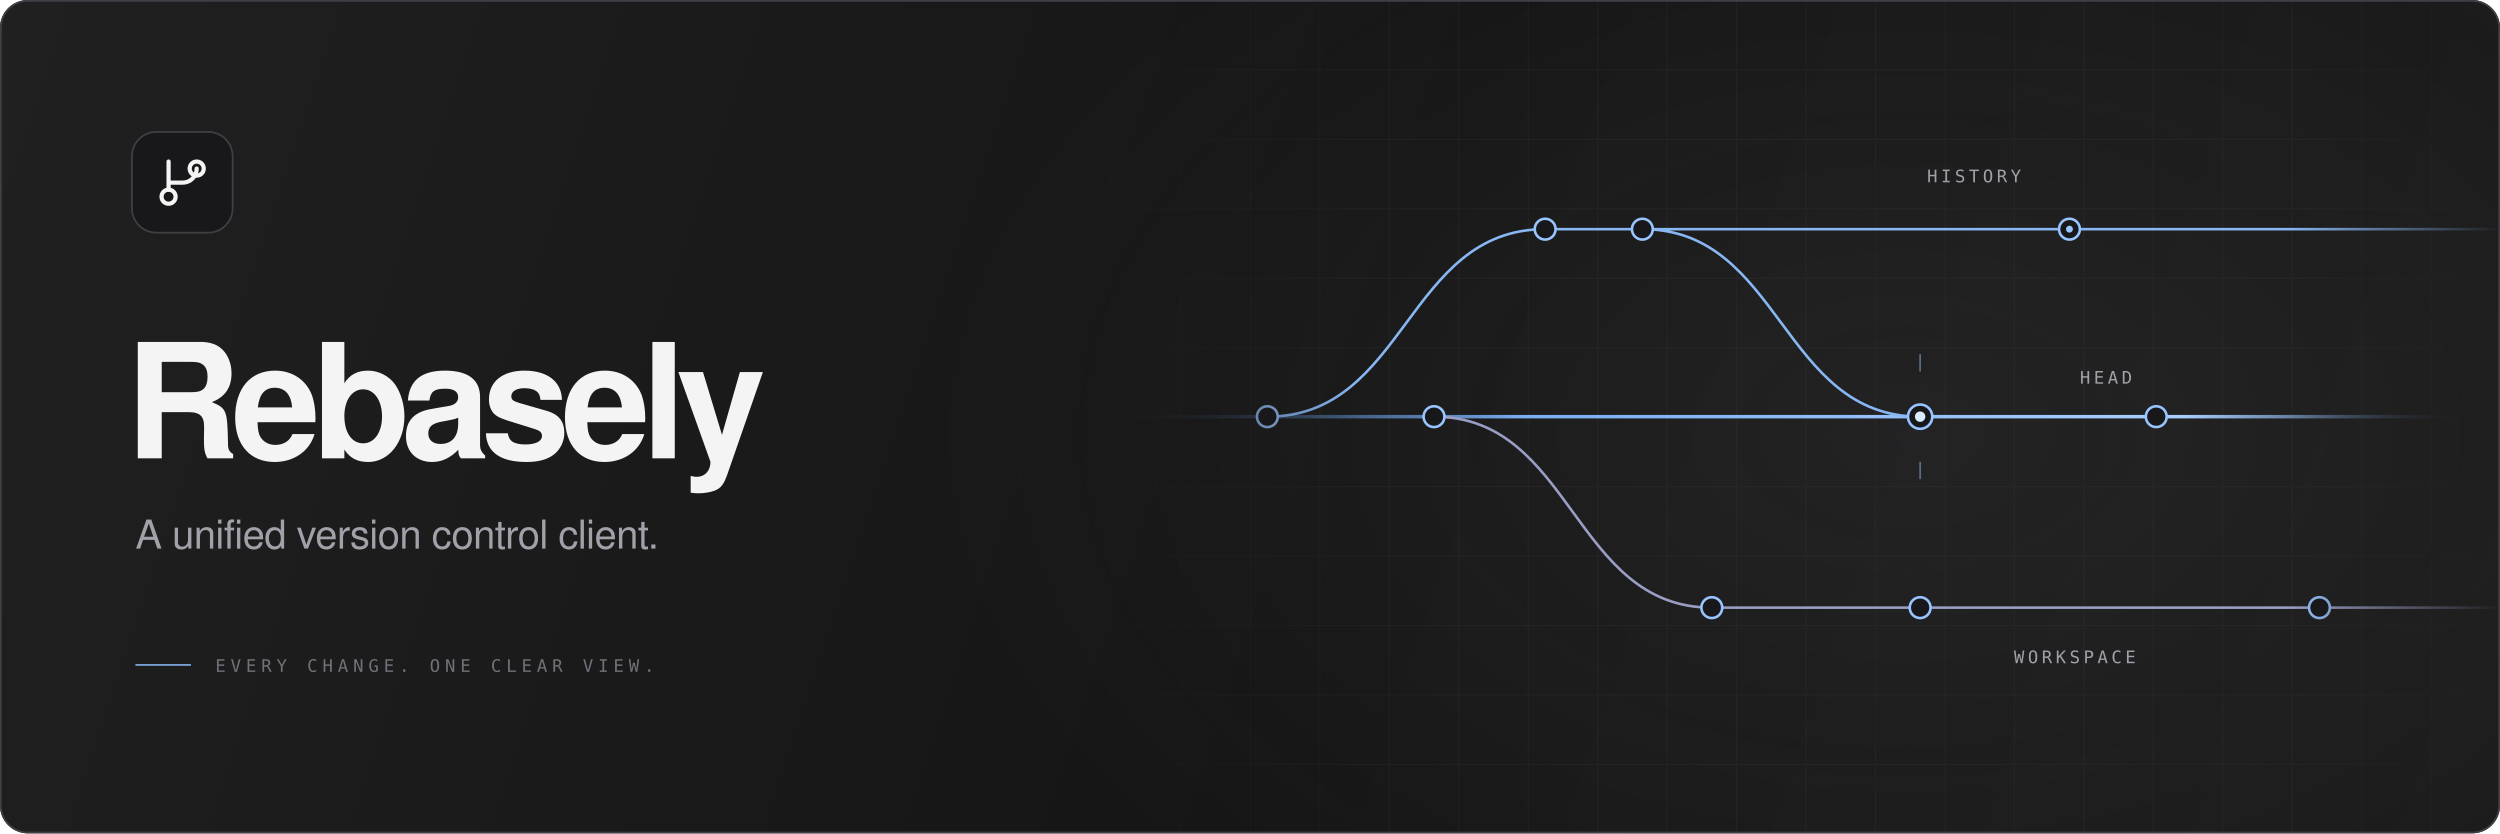
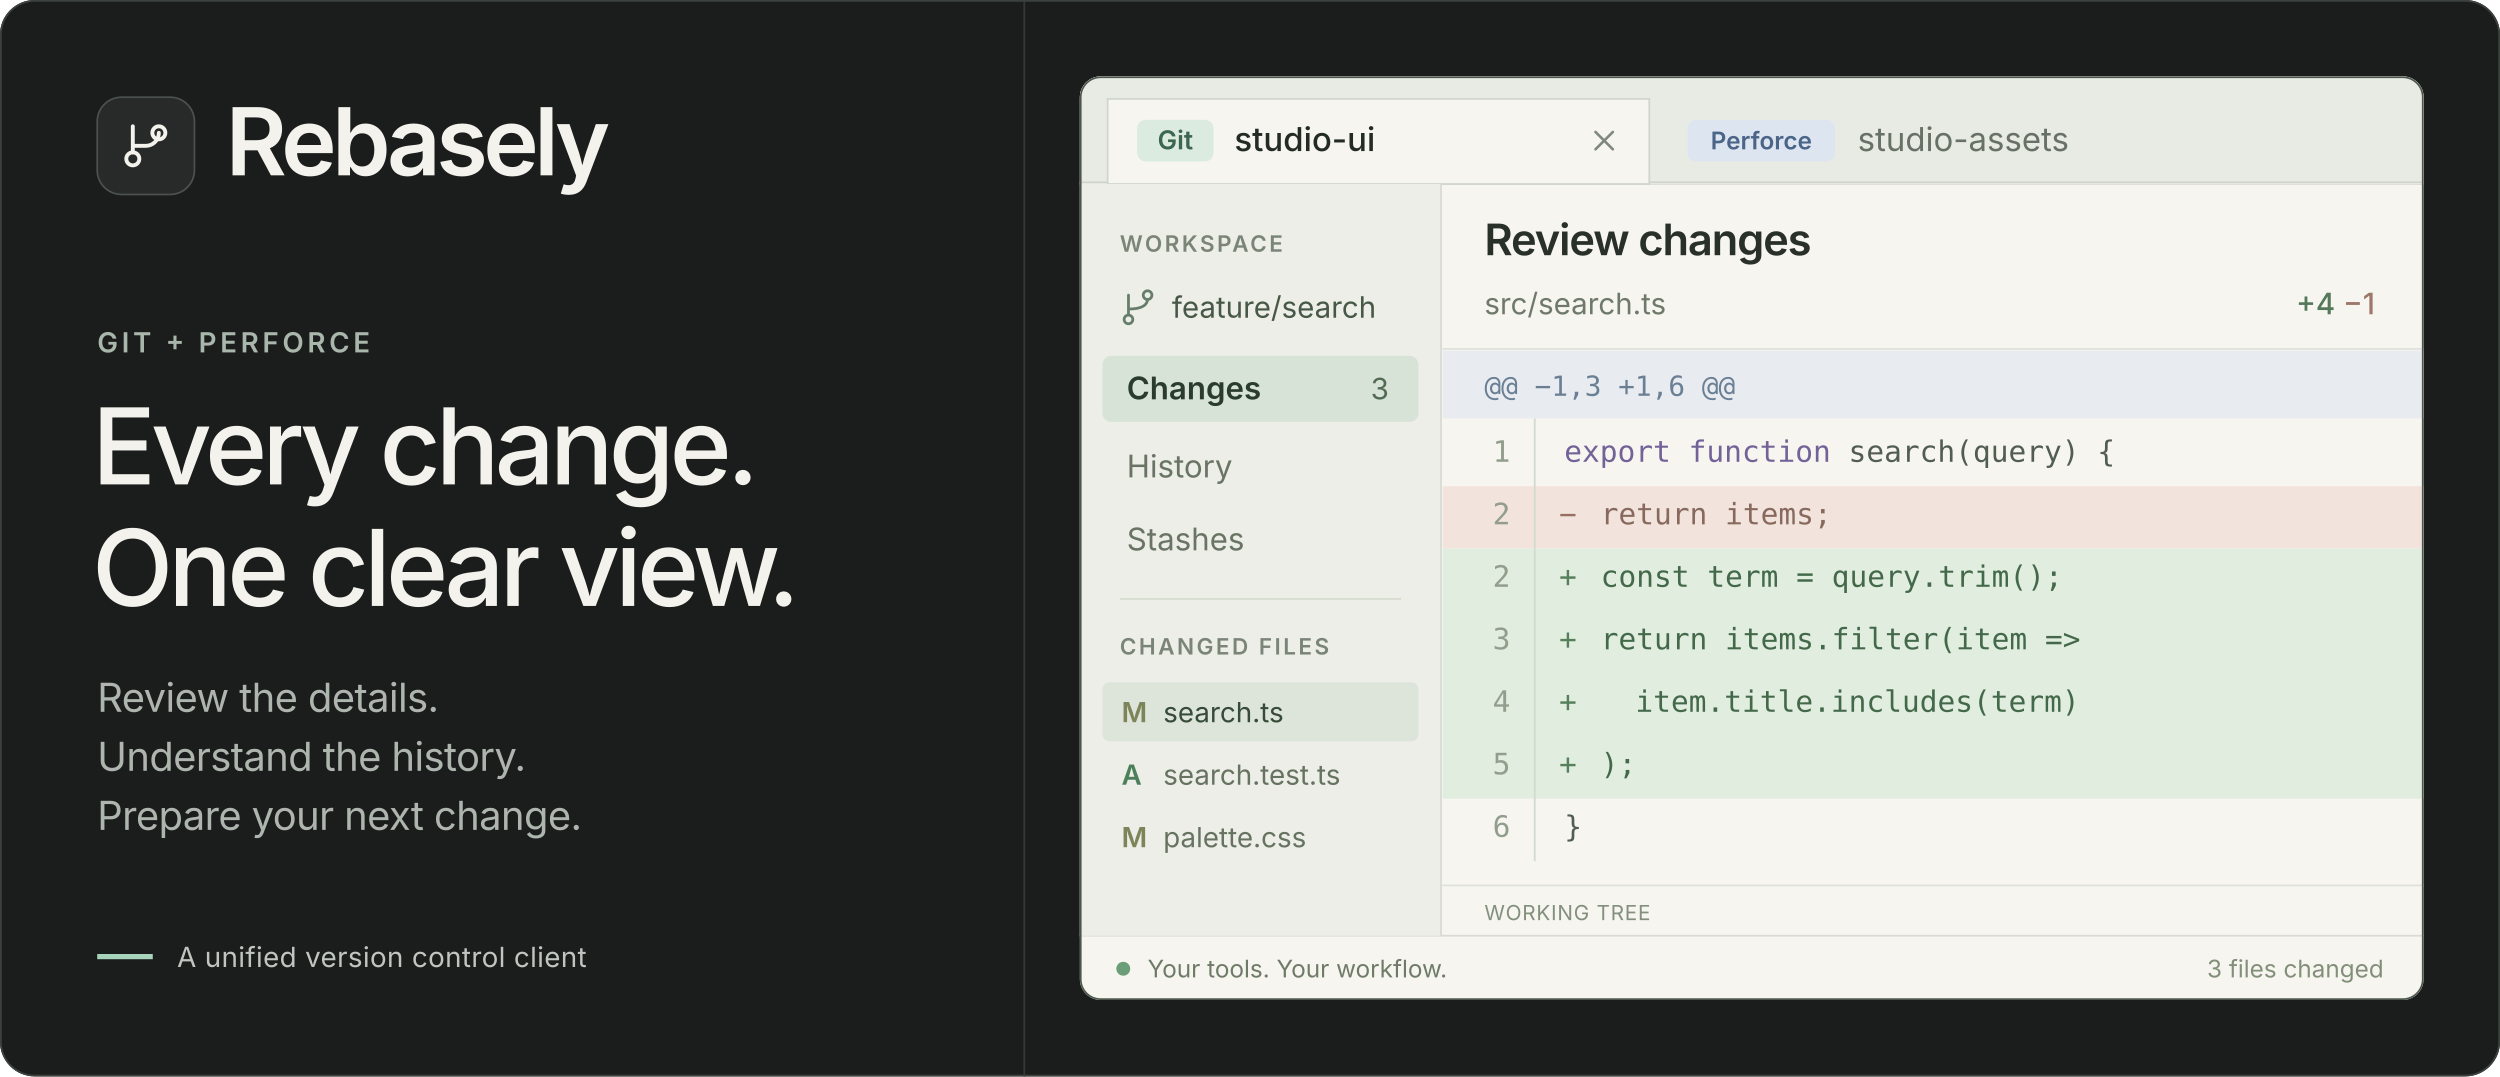
- <svg xmlns="http://www.w3.org/2000/svg" width="1440" height="480" viewBox="0 0 1440 480" fill="none" role="img" aria-labelledby="title desc">
+ <svg xmlns="http://www.w3.org/2000/svg" width="1440" height="620" viewBox="0 0 1440 620" fill="none" role="img" aria-labelledby="title desc">
  <defs>
-     <linearGradient id="surface" x1="0" y1="0" x2="1440" y2="480" gradientUnits="userSpaceOnUse">
-       <stop stop-color="#202020" />
-       <stop offset=".55" stop-color="#151515" />
-       <stop offset="1" stop-color="#1B1B1B" />
-     </linearGradient>
-     <radialGradient id="light">
-       <stop stop-color="#71717A" stop-opacity=".13" />
-       <stop offset="1" stop-color="#71717A" stop-opacity="0" />
-     </radialGradient>
-     <linearGradient id="line" x1="650" y1="240" x2="1410" y2="240" gradientUnits="userSpaceOnUse">
-       <stop stop-color="#3E6DA8" stop-opacity="0" />
-       <stop offset=".3" stop-color="#79AEF2" />
-       <stop offset=".8" stop-color="#A8CEFF" />
-       <stop offset="1" stop-color="#79AEF2" stop-opacity="0" />
-     </linearGradient>
-     <linearGradient id="fade">
-       <stop stop-color="white" stop-opacity="0" />
-       <stop offset=".2" stop-color="white" />
-       <stop offset=".85" stop-color="white" />
-       <stop offset="1" stop-color="white" stop-opacity="0" />
-     </linearGradient>
-     <pattern id="grid" width="40" height="40" patternUnits="userSpaceOnUse">
-       <path d="M40 0H0V40" stroke="#A1A1AA" stroke-opacity=".06" />
-     </pattern>
-     <filter id="glow" x="-100%" y="-100%" width="300%" height="300%">
-       <feGaussianBlur stdDeviation="5" />
-     </filter>
-     <mask id="graph">
-       <rect x="620" width="820" height="480" fill="url(#fade)" />
-     </mask>
-     <clipPath id="clip">
-       <rect width="1440" height="480" rx="16" />
+     <clipPath id="banner">
+       <rect width="1440" height="620" rx="20" />
+     </clipPath>
+     <clipPath id="workspace">
+       <rect x="622" y="44" width="774" height="532" rx="12" />
    </clipPath>
  </defs>
-   <g clip-path="url(#clip)">
-     <rect width="1440" height="480" fill="url(#surface)" />
-     <ellipse cx="1100" cy="250" rx="580" ry="370" fill="url(#light)" />
-     <g mask="url(#graph)">
-       <rect x="620" width="820" height="480" fill="url(#grid)" />
-       <path d="M620 240H1440" stroke="url(#line)" stroke-width="2" />
-       <path d="M730 240C810 240 810 132 890 132H1440M946 132C1026 132 1026 240 1106 240" stroke="#88B7F4" stroke-width="1.5" />
-       <path d="M826 240C906 240 906 350 986 350H1440" stroke="#9A9EC5" stroke-width="1.5" />
-       <g fill="#18181B" stroke="#98C5FF" stroke-width="1.5">
-         <circle cx="730" cy="240" r="6" />
-         <circle cx="826" cy="240" r="6" />
-         <circle cx="1106" cy="240" r="7" />
-         <circle cx="1242" cy="240" r="6" />
-         <circle cx="890" cy="132" r="6" />
-         <circle cx="946" cy="132" r="6" />
-         <circle cx="1192" cy="132" r="6" />
-         <circle cx="986" cy="350" r="6" />
-         <circle cx="1106" cy="350" r="6" />
-         <circle cx="1336" cy="350" r="6" />
+   <g clip-path="url(#banner)">
+     <rect width="1440" height="620" fill="#1B1D1C" />
+     <path d="M590 0V620" stroke="#353936" />
+     <g font-family="Inter, 'Segoe UI', Helvetica, Arial, sans-serif">
+       <rect x="56" y="56" width="56" height="56" rx="14" fill="#272A28" stroke="#4B514C" />
+       <g transform="translate(69 69) scale(1.25)" stroke="#F3F2EC" stroke-width="1.8" stroke-linecap="round" stroke-linejoin="round">
+         <path d="M6 3v12M18 6a6 6 0 0 1-6 6H6" />
+         <circle cx="18" cy="6" r="3" />
+         <circle cx="6" cy="18" r="3" />
      </g>
-       <circle cx="1106" cy="240" r="3" fill="#DAECFF" />
-       <circle cx="1192" cy="132" r="2" fill="#98C5FF" />
-       <path d="M1106 214V204M1106 266V276M1080 240H1070M1132 240H1142" stroke="#A1C9FC" stroke-opacity=".45" />
-       <g fill="#A1A1AA" font-family="'SFMono-Regular', Consolas, monospace" font-size="10" letter-spacing="2">
-         <text x="1110" y="105">HISTORY</text>
-         <text x="1198" y="221">HEAD</text>
-         <text x="1160" y="382">WORKSPACE</text>
+       <text x="130" y="101" fill="#F3F2EC" font-size="54" font-weight="600" letter-spacing="-2.6">Rebasely</text>
+       <text x="56" y="203" fill="#A9B6AC" font-size="16" font-weight="600" letter-spacing="2.1">GIT + PERFORCE</text>
+       <text x="53" y="279" fill="#F3F2EC" font-size="61" font-weight="500" letter-spacing="-2.8">Every change.</text>
+       <text x="53" y="349" fill="#F3F2EC" font-size="61" font-weight="500" letter-spacing="-2.8">One clear view.</text>
+       <text x="56" y="410" fill="#AEB5AF" font-size="23" letter-spacing="-.35">Review the details.</text>
+       <text x="56" y="444" fill="#AEB5AF" font-size="23" letter-spacing="-.35">Understand the history.</text>
+       <text x="56" y="478" fill="#AEB5AF" font-size="23" letter-spacing="-.35">Prepare your next change.</text>
+       <path d="M56 551H88" stroke="#A7D3BA" stroke-width="3" />
+       <text x="102" y="557" fill="#BFC5BF" font-size="16" letter-spacing=".2">A unified version control client</text>
+     </g>
+     <g clip-path="url(#workspace)" font-family="Inter, 'Segoe UI', Helvetica, Arial, sans-serif">
+       <rect x="622" y="44" width="774" height="532" fill="#F6F5F0" />
+       <path d="M622 106H1396M830 106V539M622 539H1396" stroke="#D9DCD5" />
+       <rect x="622" y="44" width="774" height="62" fill="#E8EBE4" />
+       <path d="M622 105H1396" stroke="#D0D5CC" />
+       <path d="M638 57H950V106H638V57Z" fill="#F6F5F0" />
+       <path d="M638 57H950V106H638V57Z" stroke="#D0D5CC" />
+       <rect x="655" y="69" width="44" height="24" rx="5" fill="#DCEBE0" />
+       <text x="677" y="86" text-anchor="middle" fill="#3B6750" font-size="15" font-weight="600">Git</text>
+       <text x="711" y="87" fill="#242B25" font-size="19" font-weight="500">studio-ui</text>
+       <path d="M919 76L929 86M929 76L919 86" stroke="#7F887D" stroke-width="1.5" stroke-linecap="round" />
+       <rect x="972" y="69" width="85" height="24" rx="5" fill="#DDE5F0" />
+       <text x="1014.5" y="86" text-anchor="middle" fill="#4B6589" font-size="14" font-weight="600">Perforce</text>
+       <text x="1070" y="87" fill="#687165" font-size="19">studio-assets</text>
+       <rect x="622" y="106" width="208" height="433" fill="#ECEEE7" />
+       <path d="M830 106V539" stroke="#D9DCD5" />
+       <text x="645" y="145" fill="#7A8477" font-size="13" font-weight="600" letter-spacing="1.4">WORKSPACE</text>
+       <g stroke="#667D6B" stroke-width="1.6" stroke-linecap="round" stroke-linejoin="round">
+         <path d="M650 170V181M661 172Q661 178 650 178" />
+         <circle cx="661" cy="170" r="2.5" fill="#ECEEE7" />
+         <circle cx="650" cy="184" r="2.5" fill="#ECEEE7" />
      </g>
+       <text x="675" y="183" fill="#475846" font-size="17">feature/search</text>
+       <rect x="635" y="205" width="182" height="38" rx="5" fill="#D8E3D7" />
+       <text x="649" y="230" fill="#293C2D" font-size="18" font-weight="600">Changes</text>
+       <text x="800" y="230" text-anchor="end" fill="#536B55" font-size="17">3</text>
+       <text x="649" y="275" fill="#697465" font-size="18">History</text>
+       <text x="649" y="317" fill="#697465" font-size="18">Stashes</text>
+       <path d="M645 345H807" stroke="#D6DBD0" />
+       <text x="645" y="377" fill="#7A8477" font-size="13" font-weight="600" letter-spacing="1.4">CHANGED FILES</text>
+       <rect x="635" y="393" width="182" height="34" rx="4" fill="#DDE5DA" />
+       <g font-size="16">
+         <text x="646" y="416" fill="#7D845A" font-weight="600">M</text>
+         <text x="670" y="416" fill="#364B38">search.ts</text>
+         <text x="646" y="452" fill="#4C805B" font-weight="600">A</text>
+         <text x="670" y="452" fill="#677361">search.test.ts</text>
+         <text x="646" y="488" fill="#7D845A" font-weight="600">M</text>
+         <text x="670" y="488" fill="#677361">palette.css</text>
+       </g>
+       <text x="855" y="147" fill="#283029" font-size="25" font-weight="600" letter-spacing="-.65">Review changes</text>
+       <text x="855" y="181" fill="#6F796B" font-size="17">src/search.ts</text>
+       <text x="1368" y="181" text-anchor="end" fill="#55785B" font-size="17" font-weight="500">+4 <tspan fill="#9D786A">−1</tspan>
+       </text>
+       <path d="M830 201H1396" stroke="#DFE2D9" />
+       <rect x="831" y="202" width="565" height="39" fill="#E8ECF0" />
+       <text x="855" y="228" fill="#6B7F94" font-family="'Cascadia Mono', Consolas, monospace" font-size="16">@@ −1,3 +1,6 @@</text>
+       <rect x="831" y="280" width="565" height="36" fill="#F2E4DD" />
+       <rect x="831" y="316" width="565" height="144" fill="#E0EDDF" />
+       <path d="M884 241V496" stroke="#D1DACD" />
+       <g font-family="'Cascadia Mono', Consolas, monospace" font-size="17">
+         <g fill="#929D8C" text-anchor="end">
+           <text x="870" y="266">1</text>
+           <text x="870" y="302">2</text>
+           <text x="870" y="338">2</text>
+           <text x="870" y="374">3</text>
+           <text x="870" y="410">4</text>
+           <text x="870" y="446">5</text>
+           <text x="870" y="482">6</text>
+         </g>
+         <text x="901" y="266" fill="#525D51">
+           <tspan fill="#726297">export function</tspan> search(query) {</text>
+         <text x="898" y="302" fill="#986F61">−</text>
+         <text x="922" y="302" fill="#88695D">return items;</text>
+         <text x="898" y="338" fill="#56805C">+</text>
+         <text x="922" y="338" fill="#43694A">const term = query.trim();</text>
+         <text x="898" y="374" fill="#56805C">+</text>
+         <text x="922" y="374" fill="#43694A">return items.filter(item =&gt;</text>
+         <text x="898" y="410" fill="#56805C">+</text>
+         <text x="942" y="410" fill="#43694A">item.title.includes(term)</text>
+         <text x="898" y="446" fill="#56805C">+</text>
+         <text x="922" y="446" fill="#43694A">);</text>
+         <text x="901" y="482" fill="#525D51">}</text>
+       </g>
+       <path d="M830 510H1396" stroke="#DFE2D9" />
+       <text x="855" y="530" fill="#83907D" font-size="12" letter-spacing=".4">WORKING TREE</text>
+       <circle cx="647" cy="558" r="4" fill="#6C9D79" />
+       <text x="661" y="563" fill="#6E7C67" font-size="14">Your tools. Your workflow.</text>
+       <text x="1373" y="563" text-anchor="end" fill="#829079" font-size="14">3 files changed</text>
    </g>
-     <rect x="76" y="76" width="58" height="58" rx="14" fill="#18181B" stroke="#3F3F46" />
-     <g transform="translate(89 89) scale(1.35)" stroke="#F4F4F5" stroke-width="1.8" stroke-linecap="round" stroke-linejoin="round">
-       <path d="M6 3v12M18 6a6 6 0 0 1-6 6H6" />
-       <circle cx="18" cy="6" r="3" />
-       <circle cx="6" cy="18" r="3" />
-     </g>
-     <text x="72" y="264" fill="#F4F4F5" font-family="Geist, 'Segoe UI', Helvetica, Arial, sans-serif" font-size="92" font-weight="600" letter-spacing="-5">Rebasely</text>
-     <text x="78" y="316" fill="#A1A1AA" font-family="Geist, 'Segoe UI', Helvetica, Arial, sans-serif" font-size="23" letter-spacing="-.3">A unified version control client.</text>
-     <path d="M78 383H110" stroke="#7DA8E0" />
-     <text x="124" y="387" fill="#71717A" font-family="'SFMono-Regular', Consolas, monospace" font-size="10" letter-spacing="2.8">EVERY CHANGE. ONE CLEAR VIEW.</text>
-     <rect x=".5" y=".5" width="1439" height="479" rx="15.5" stroke="#3F3F46" />
+     <rect x="622.5" y="44.5" width="773" height="531" rx="11.5" stroke="#4D574D" />
+     <rect x=".5" y=".5" width="1439" height="619" rx="19.5" stroke="#3B413C" />
  </g>
</svg>
